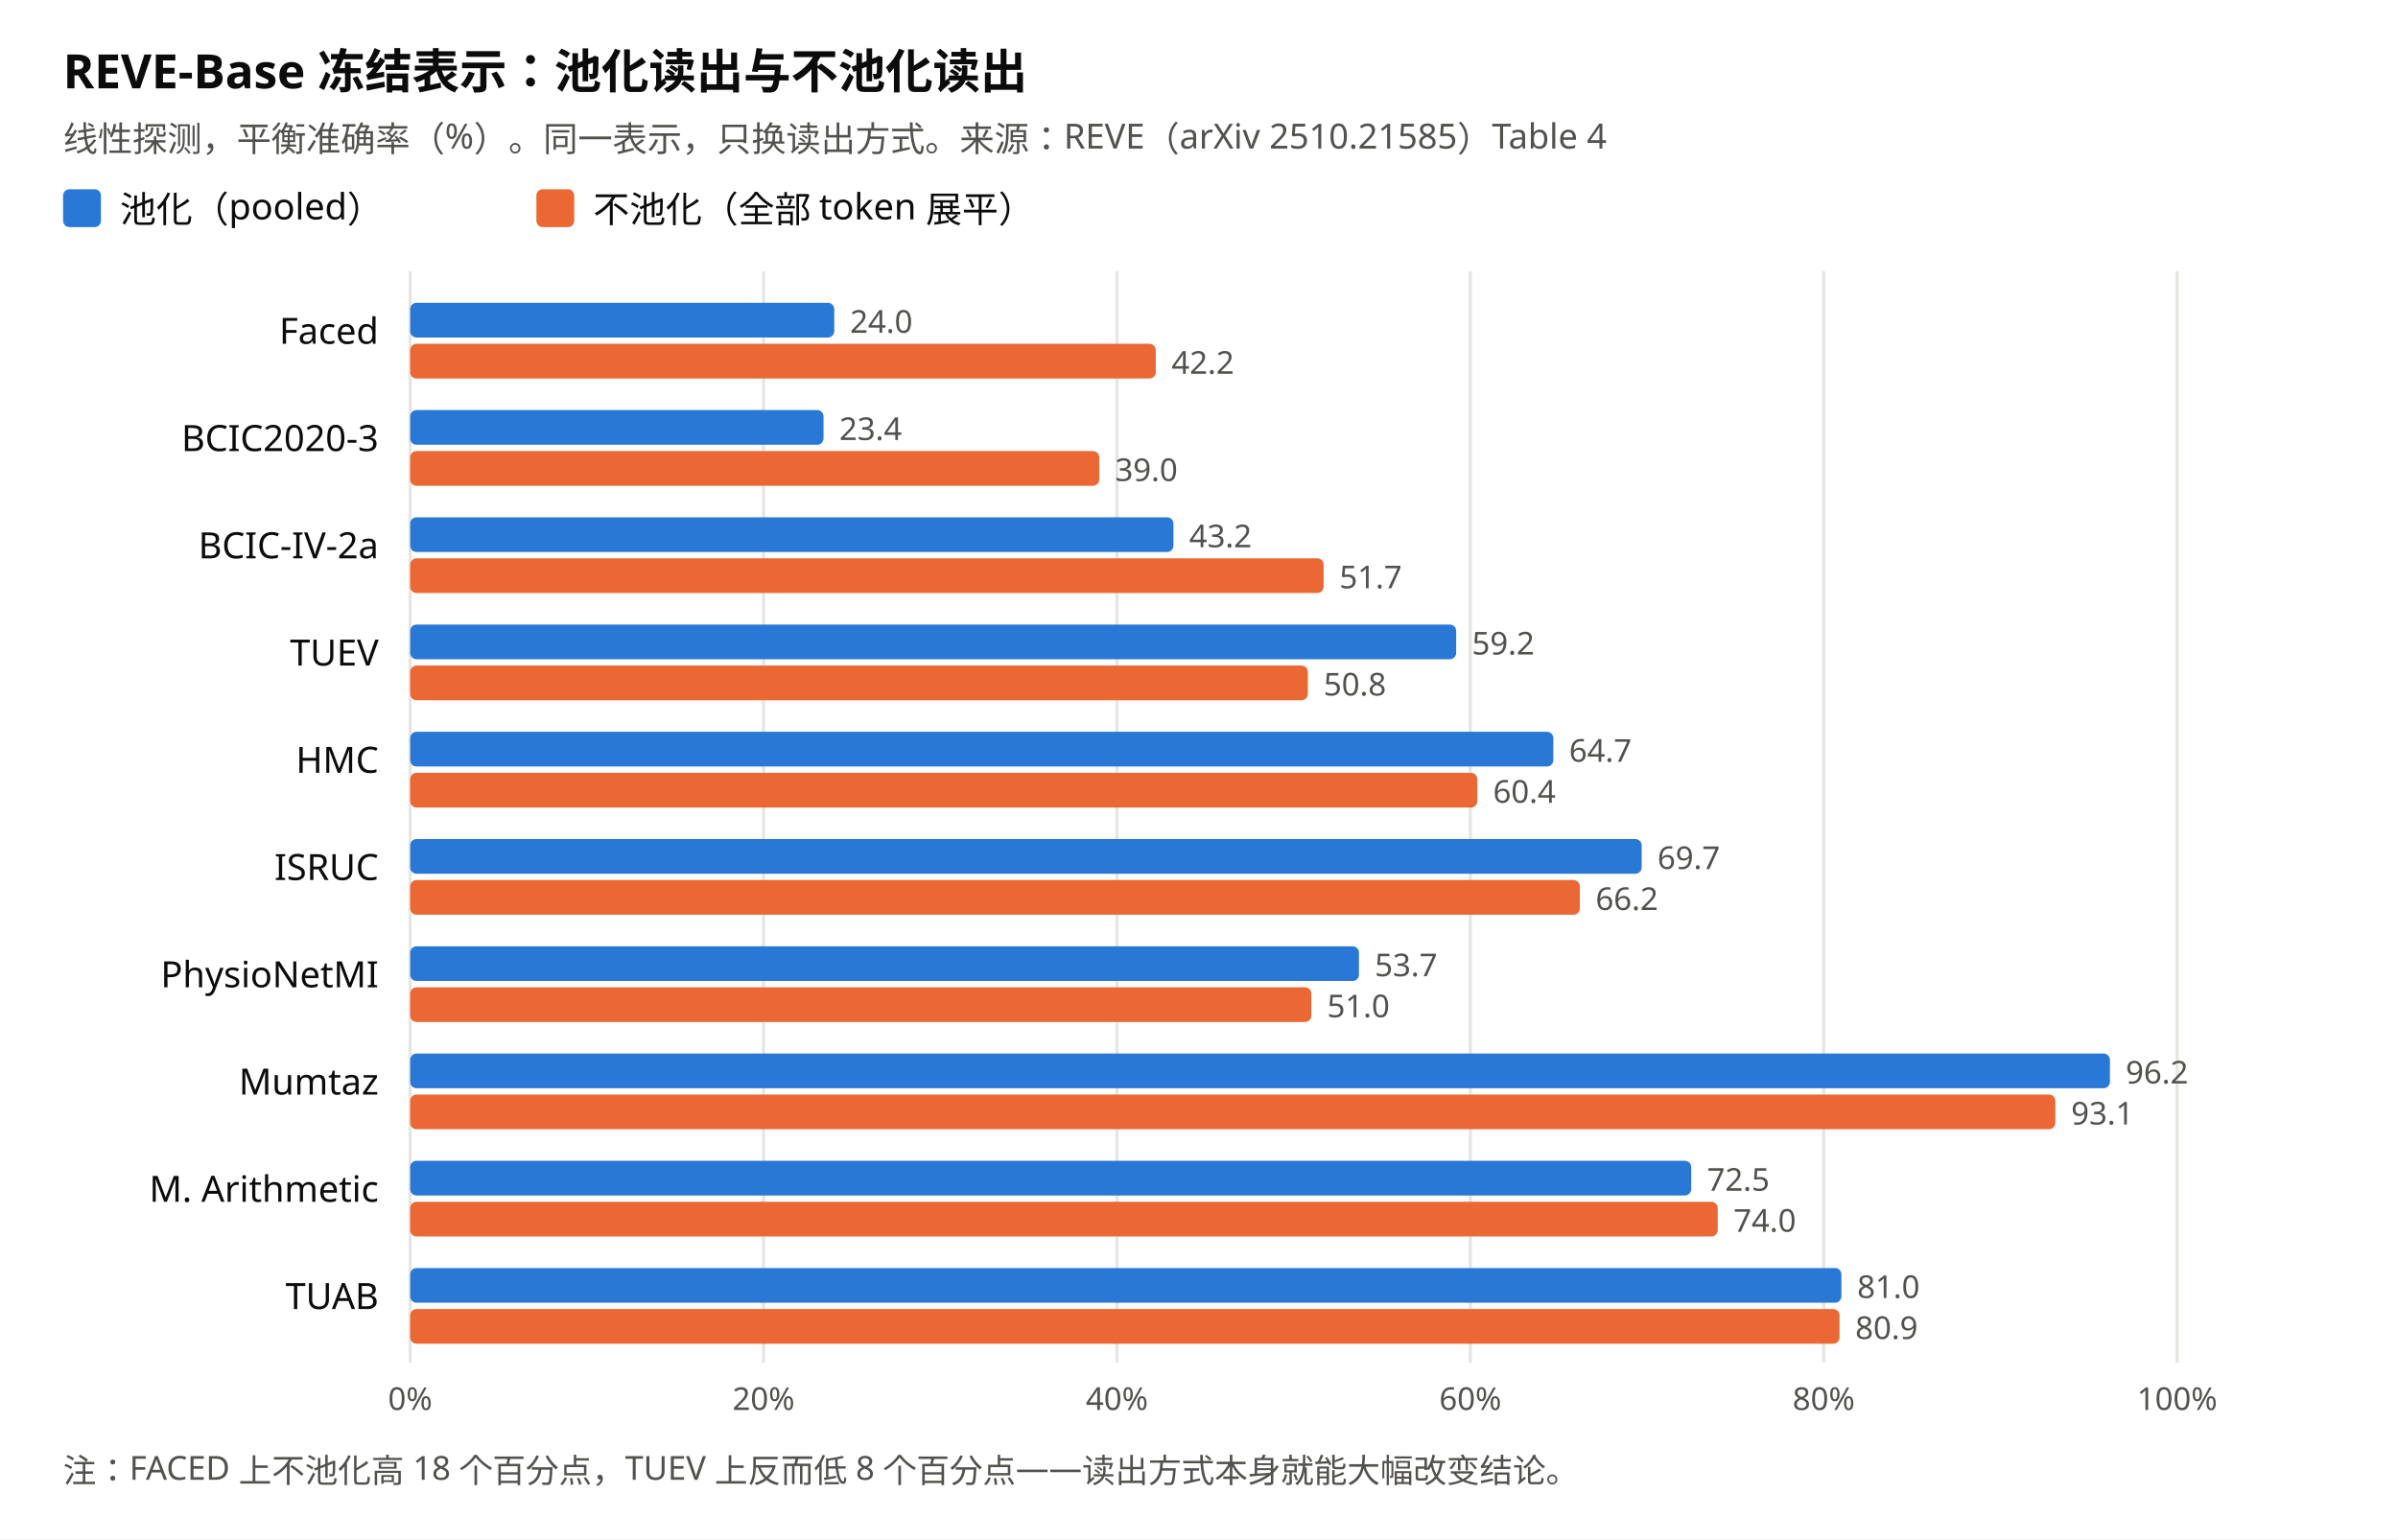
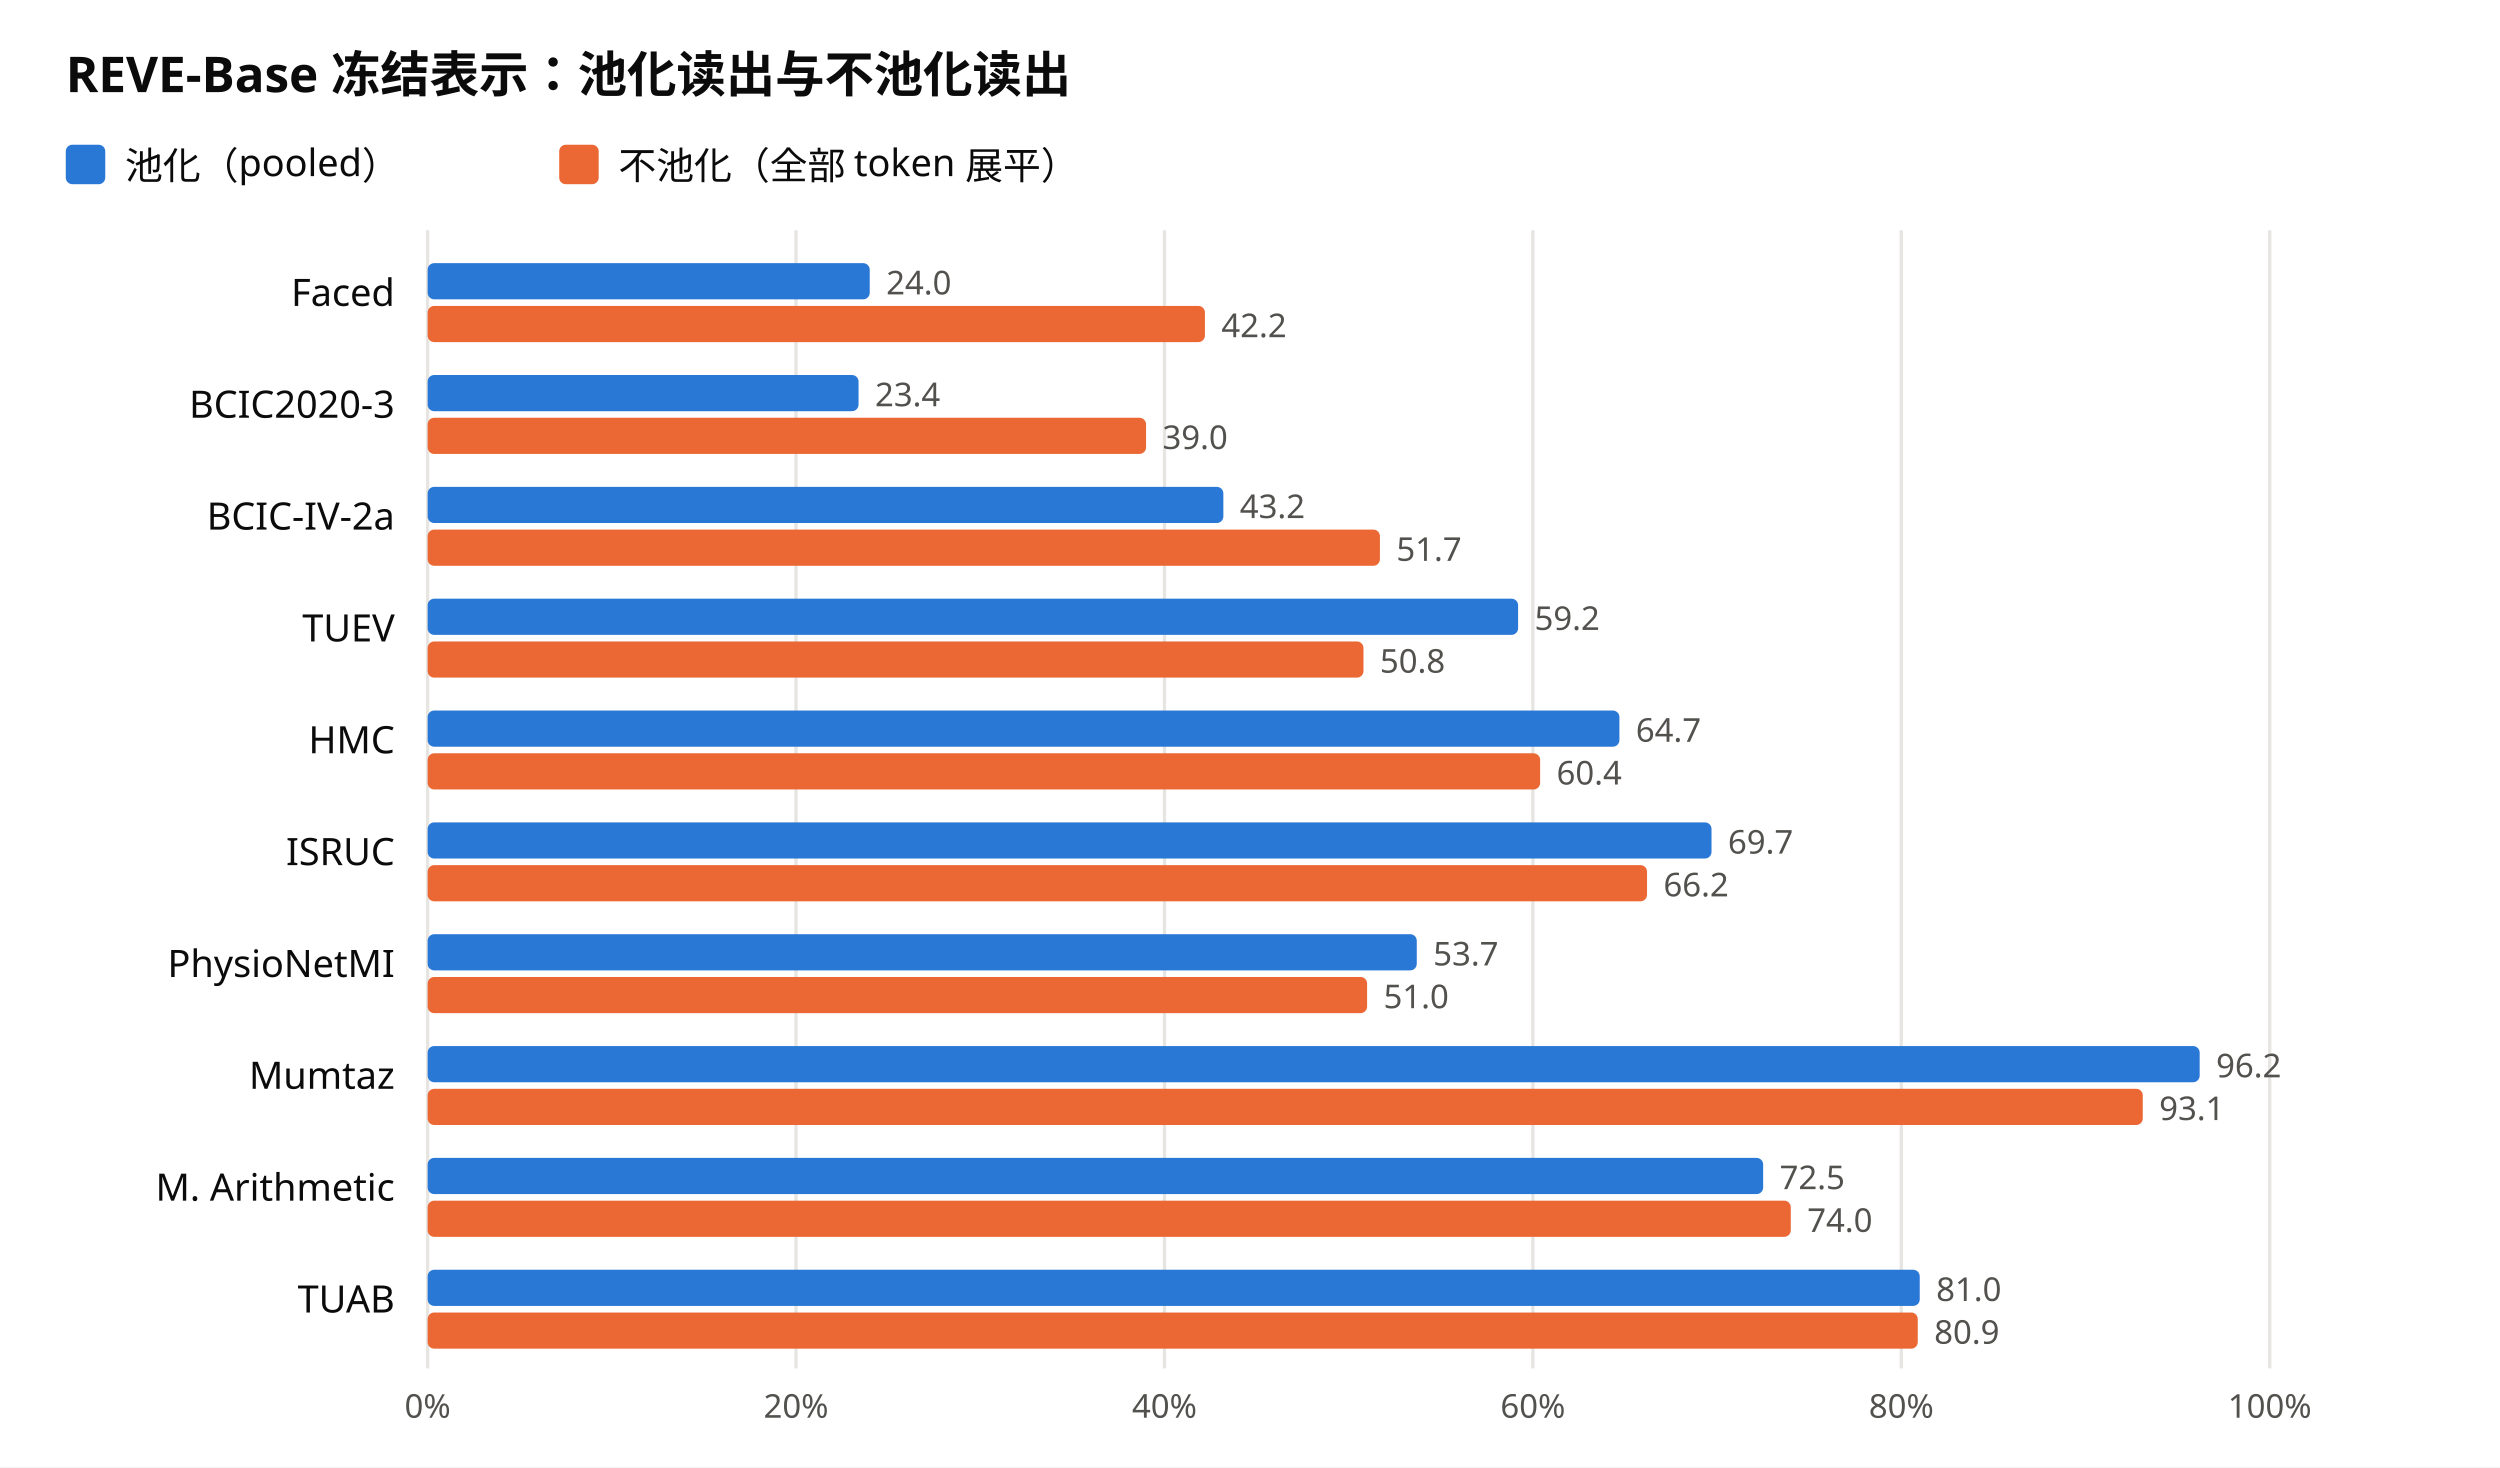
- <svg xmlns="http://www.w3.org/2000/svg" width="760" height="488" viewBox="0 0 760 488">
+ <svg xmlns="http://www.w3.org/2000/svg" width="760" height="446" viewBox="0 0 760 446">
  <rect width="100%" height="100%" fill="#ffffff" />
  <text x="20.0" y="28.0" font-size="15" fill="#0b0b0b" text-anchor="start" font-weight="bold" font-family="WenQuanYi Zen Hei, sans-serif">REVE-Base 冻结表示：池化读出与不池化读出</text>
-   <text x="20.0" y="48.0" font-size="11" fill="#52514e" text-anchor="start" font-weight="normal" font-family="WenQuanYi Zen Hei, sans-serif">线性探测，平衡准确率（%）。同一表示，只换读出方式。来源：REVE（arXiv 2510.21585）Table 4</text>
-   <rect x="20.0" y="60.0" width="12.0" height="12.0" rx="2" fill="#2a78d6" />
-   <text x="38.0" y="70.5" font-size="11.5" fill="#0b0b0b" text-anchor="start" font-weight="normal" font-family="WenQuanYi Zen Hei, sans-serif">池化（pooled）</text>
-   <rect x="170.0" y="60.0" width="12.0" height="12.0" rx="2" fill="#eb6834" />
-   <text x="188.0" y="70.5" font-size="11.5" fill="#0b0b0b" text-anchor="start" font-weight="normal" font-family="WenQuanYi Zen Hei, sans-serif">不池化（全部 token 展平）</text>
-   <line x1="130.0" y1="86.0" x2="130.0" y2="432.0" stroke="#e6e5e1" stroke-width="1" />
-   <text x="130.0" y="447.0" font-size="10" fill="#52514e" text-anchor="middle" font-weight="normal" font-family="WenQuanYi Zen Hei, sans-serif">0%</text>
-   <line x1="242.0" y1="86.0" x2="242.0" y2="432.0" stroke="#e6e5e1" stroke-width="1" />
-   <text x="242.0" y="447.0" font-size="10" fill="#52514e" text-anchor="middle" font-weight="normal" font-family="WenQuanYi Zen Hei, sans-serif">20%</text>
-   <line x1="354.0" y1="86.0" x2="354.0" y2="432.0" stroke="#e6e5e1" stroke-width="1" />
-   <text x="354.0" y="447.0" font-size="10" fill="#52514e" text-anchor="middle" font-weight="normal" font-family="WenQuanYi Zen Hei, sans-serif">40%</text>
-   <line x1="466.0" y1="86.0" x2="466.0" y2="432.0" stroke="#e6e5e1" stroke-width="1" />
-   <text x="466.0" y="447.0" font-size="10" fill="#52514e" text-anchor="middle" font-weight="normal" font-family="WenQuanYi Zen Hei, sans-serif">60%</text>
-   <line x1="578.0" y1="86.0" x2="578.0" y2="432.0" stroke="#e6e5e1" stroke-width="1" />
-   <text x="578.0" y="447.0" font-size="10" fill="#52514e" text-anchor="middle" font-weight="normal" font-family="WenQuanYi Zen Hei, sans-serif">80%</text>
-   <line x1="690.0" y1="86.0" x2="690.0" y2="432.0" stroke="#e6e5e1" stroke-width="1" />
-   <text x="690.0" y="447.0" font-size="10" fill="#52514e" text-anchor="middle" font-weight="normal" font-family="WenQuanYi Zen Hei, sans-serif">100%</text>
-   <text x="120.0" y="109.0" font-size="11.5" fill="#0b0b0b" text-anchor="end" font-weight="normal" font-family="WenQuanYi Zen Hei, sans-serif">Faced</text>
-   <rect x="130.0" y="96.0" width="134.4" height="11.0" rx="2" fill="#2a78d6" />
-   <text x="269.4" y="105.5" font-size="10" fill="#52514e" text-anchor="start" font-weight="normal" font-family="WenQuanYi Zen Hei, sans-serif">24.0</text>
-   <rect x="130.0" y="109.0" width="236.3" height="11.0" rx="2" fill="#eb6834" />
-   <text x="371.3" y="118.5" font-size="10" fill="#52514e" text-anchor="start" font-weight="normal" font-family="WenQuanYi Zen Hei, sans-serif">42.2</text>
-   <text x="120.0" y="143.0" font-size="11.5" fill="#0b0b0b" text-anchor="end" font-weight="normal" font-family="WenQuanYi Zen Hei, sans-serif">BCIC2020-3</text>
-   <rect x="130.0" y="130.0" width="131.0" height="11.0" rx="2" fill="#2a78d6" />
-   <text x="266.0" y="139.5" font-size="10" fill="#52514e" text-anchor="start" font-weight="normal" font-family="WenQuanYi Zen Hei, sans-serif">23.4</text>
-   <rect x="130.0" y="143.0" width="218.4" height="11.0" rx="2" fill="#eb6834" />
-   <text x="353.4" y="152.5" font-size="10" fill="#52514e" text-anchor="start" font-weight="normal" font-family="WenQuanYi Zen Hei, sans-serif">39.0</text>
-   <text x="120.0" y="177.0" font-size="11.5" fill="#0b0b0b" text-anchor="end" font-weight="normal" font-family="WenQuanYi Zen Hei, sans-serif">BCIC-IV-2a</text>
-   <rect x="130.0" y="164.0" width="241.9" height="11.0" rx="2" fill="#2a78d6" />
-   <text x="376.9" y="173.5" font-size="10" fill="#52514e" text-anchor="start" font-weight="normal" font-family="WenQuanYi Zen Hei, sans-serif">43.2</text>
-   <rect x="130.0" y="177.0" width="289.5" height="11.0" rx="2" fill="#eb6834" />
-   <text x="424.5" y="186.5" font-size="10" fill="#52514e" text-anchor="start" font-weight="normal" font-family="WenQuanYi Zen Hei, sans-serif">51.7</text>
-   <text x="120.0" y="211.0" font-size="11.5" fill="#0b0b0b" text-anchor="end" font-weight="normal" font-family="WenQuanYi Zen Hei, sans-serif">TUEV</text>
-   <rect x="130.0" y="198.0" width="331.5" height="11.0" rx="2" fill="#2a78d6" />
-   <text x="466.5" y="207.5" font-size="10" fill="#52514e" text-anchor="start" font-weight="normal" font-family="WenQuanYi Zen Hei, sans-serif">59.2</text>
-   <rect x="130.0" y="211.0" width="284.5" height="11.0" rx="2" fill="#eb6834" />
-   <text x="419.5" y="220.5" font-size="10" fill="#52514e" text-anchor="start" font-weight="normal" font-family="WenQuanYi Zen Hei, sans-serif">50.8</text>
-   <text x="120.0" y="245.0" font-size="11.5" fill="#0b0b0b" text-anchor="end" font-weight="normal" font-family="WenQuanYi Zen Hei, sans-serif">HMC</text>
-   <rect x="130.0" y="232.0" width="362.3" height="11.0" rx="2" fill="#2a78d6" />
-   <text x="497.3" y="241.5" font-size="10" fill="#52514e" text-anchor="start" font-weight="normal" font-family="WenQuanYi Zen Hei, sans-serif">64.7</text>
-   <rect x="130.0" y="245.0" width="338.2" height="11.0" rx="2" fill="#eb6834" />
-   <text x="473.2" y="254.5" font-size="10" fill="#52514e" text-anchor="start" font-weight="normal" font-family="WenQuanYi Zen Hei, sans-serif">60.4</text>
-   <text x="120.0" y="279.0" font-size="11.5" fill="#0b0b0b" text-anchor="end" font-weight="normal" font-family="WenQuanYi Zen Hei, sans-serif">ISRUC</text>
-   <rect x="130.0" y="266.0" width="390.3" height="11.0" rx="2" fill="#2a78d6" />
-   <text x="525.3" y="275.5" font-size="10" fill="#52514e" text-anchor="start" font-weight="normal" font-family="WenQuanYi Zen Hei, sans-serif">69.7</text>
-   <rect x="130.0" y="279.0" width="370.7" height="11.0" rx="2" fill="#eb6834" />
-   <text x="505.7" y="288.5" font-size="10" fill="#52514e" text-anchor="start" font-weight="normal" font-family="WenQuanYi Zen Hei, sans-serif">66.2</text>
-   <text x="120.0" y="313.0" font-size="11.5" fill="#0b0b0b" text-anchor="end" font-weight="normal" font-family="WenQuanYi Zen Hei, sans-serif">PhysioNetMI</text>
-   <rect x="130.0" y="300.0" width="300.7" height="11.0" rx="2" fill="#2a78d6" />
-   <text x="435.7" y="309.5" font-size="10" fill="#52514e" text-anchor="start" font-weight="normal" font-family="WenQuanYi Zen Hei, sans-serif">53.7</text>
-   <rect x="130.0" y="313.0" width="285.6" height="11.0" rx="2" fill="#eb6834" />
-   <text x="420.6" y="322.5" font-size="10" fill="#52514e" text-anchor="start" font-weight="normal" font-family="WenQuanYi Zen Hei, sans-serif">51.0</text>
-   <text x="120.0" y="347.0" font-size="11.5" fill="#0b0b0b" text-anchor="end" font-weight="normal" font-family="WenQuanYi Zen Hei, sans-serif">Mumtaz</text>
-   <rect x="130.0" y="334.0" width="538.7" height="11.0" rx="2" fill="#2a78d6" />
-   <text x="673.7" y="343.5" font-size="10" fill="#52514e" text-anchor="start" font-weight="normal" font-family="WenQuanYi Zen Hei, sans-serif">96.2</text>
-   <rect x="130.0" y="347.0" width="521.4" height="11.0" rx="2" fill="#eb6834" />
-   <text x="656.4" y="356.5" font-size="10" fill="#52514e" text-anchor="start" font-weight="normal" font-family="WenQuanYi Zen Hei, sans-serif">93.1</text>
-   <text x="120.0" y="381.0" font-size="11.5" fill="#0b0b0b" text-anchor="end" font-weight="normal" font-family="WenQuanYi Zen Hei, sans-serif">M. Arithmetic</text>
-   <rect x="130.0" y="368.0" width="406.0" height="11.0" rx="2" fill="#2a78d6" />
-   <text x="541.0" y="377.5" font-size="10" fill="#52514e" text-anchor="start" font-weight="normal" font-family="WenQuanYi Zen Hei, sans-serif">72.5</text>
-   <rect x="130.0" y="381.0" width="414.4" height="11.0" rx="2" fill="#eb6834" />
-   <text x="549.4" y="390.5" font-size="10" fill="#52514e" text-anchor="start" font-weight="normal" font-family="WenQuanYi Zen Hei, sans-serif">74.0</text>
-   <text x="120.0" y="415.0" font-size="11.5" fill="#0b0b0b" text-anchor="end" font-weight="normal" font-family="WenQuanYi Zen Hei, sans-serif">TUAB</text>
-   <rect x="130.0" y="402.0" width="453.6" height="11.0" rx="2" fill="#2a78d6" />
-   <text x="588.6" y="411.5" font-size="10" fill="#52514e" text-anchor="start" font-weight="normal" font-family="WenQuanYi Zen Hei, sans-serif">81.0</text>
-   <rect x="130.0" y="415.0" width="453.0" height="11.0" rx="2" fill="#eb6834" />
-   <text x="588.0" y="424.5" font-size="10" fill="#52514e" text-anchor="start" font-weight="normal" font-family="WenQuanYi Zen Hei, sans-serif">80.9</text>
-   <text x="20.0" y="470.0" font-size="10.5" fill="#52514e" text-anchor="start" font-weight="normal" font-family="WenQuanYi Zen Hei, sans-serif">注：FACED 上不池化高 18 个百分点，TUEV 上反而低 8 个百分点——读出方式本身就能大幅改变结论。</text>
+   <rect x="20.0" y="44.0" width="12.0" height="12.0" rx="2" fill="#2a78d6" />
+   <text x="38.0" y="54.5" font-size="11.5" fill="#0b0b0b" text-anchor="start" font-weight="normal" font-family="WenQuanYi Zen Hei, sans-serif">池化（pooled）</text>
+   <rect x="170.0" y="44.0" width="12.0" height="12.0" rx="2" fill="#eb6834" />
+   <text x="188.0" y="54.5" font-size="11.5" fill="#0b0b0b" text-anchor="start" font-weight="normal" font-family="WenQuanYi Zen Hei, sans-serif">不池化（全部 token 展平）</text>
+   <line x1="130.0" y1="70.0" x2="130.0" y2="416.0" stroke="#e6e5e1" stroke-width="1" />
+   <text x="130.0" y="431.0" font-size="10" fill="#52514e" text-anchor="middle" font-weight="normal" font-family="WenQuanYi Zen Hei, sans-serif">0%</text>
+   <line x1="242.0" y1="70.0" x2="242.0" y2="416.0" stroke="#e6e5e1" stroke-width="1" />
+   <text x="242.0" y="431.0" font-size="10" fill="#52514e" text-anchor="middle" font-weight="normal" font-family="WenQuanYi Zen Hei, sans-serif">20%</text>
+   <line x1="354.0" y1="70.0" x2="354.0" y2="416.0" stroke="#e6e5e1" stroke-width="1" />
+   <text x="354.0" y="431.0" font-size="10" fill="#52514e" text-anchor="middle" font-weight="normal" font-family="WenQuanYi Zen Hei, sans-serif">40%</text>
+   <line x1="466.0" y1="70.0" x2="466.0" y2="416.0" stroke="#e6e5e1" stroke-width="1" />
+   <text x="466.0" y="431.0" font-size="10" fill="#52514e" text-anchor="middle" font-weight="normal" font-family="WenQuanYi Zen Hei, sans-serif">60%</text>
+   <line x1="578.0" y1="70.0" x2="578.0" y2="416.0" stroke="#e6e5e1" stroke-width="1" />
+   <text x="578.0" y="431.0" font-size="10" fill="#52514e" text-anchor="middle" font-weight="normal" font-family="WenQuanYi Zen Hei, sans-serif">80%</text>
+   <line x1="690.0" y1="70.0" x2="690.0" y2="416.0" stroke="#e6e5e1" stroke-width="1" />
+   <text x="690.0" y="431.0" font-size="10" fill="#52514e" text-anchor="middle" font-weight="normal" font-family="WenQuanYi Zen Hei, sans-serif">100%</text>
+   <text x="120.0" y="93.0" font-size="11.5" fill="#0b0b0b" text-anchor="end" font-weight="normal" font-family="WenQuanYi Zen Hei, sans-serif">Faced</text>
+   <rect x="130.0" y="80.0" width="134.4" height="11.0" rx="2" fill="#2a78d6" />
+   <text x="269.4" y="89.5" font-size="10" fill="#52514e" text-anchor="start" font-weight="normal" font-family="WenQuanYi Zen Hei, sans-serif">24.0</text>
+   <rect x="130.0" y="93.0" width="236.3" height="11.0" rx="2" fill="#eb6834" />
+   <text x="371.3" y="102.5" font-size="10" fill="#52514e" text-anchor="start" font-weight="normal" font-family="WenQuanYi Zen Hei, sans-serif">42.2</text>
+   <text x="120.0" y="127.0" font-size="11.5" fill="#0b0b0b" text-anchor="end" font-weight="normal" font-family="WenQuanYi Zen Hei, sans-serif">BCIC2020-3</text>
+   <rect x="130.0" y="114.0" width="131.0" height="11.0" rx="2" fill="#2a78d6" />
+   <text x="266.0" y="123.5" font-size="10" fill="#52514e" text-anchor="start" font-weight="normal" font-family="WenQuanYi Zen Hei, sans-serif">23.4</text>
+   <rect x="130.0" y="127.0" width="218.4" height="11.0" rx="2" fill="#eb6834" />
+   <text x="353.4" y="136.5" font-size="10" fill="#52514e" text-anchor="start" font-weight="normal" font-family="WenQuanYi Zen Hei, sans-serif">39.0</text>
+   <text x="120.0" y="161.0" font-size="11.5" fill="#0b0b0b" text-anchor="end" font-weight="normal" font-family="WenQuanYi Zen Hei, sans-serif">BCIC-IV-2a</text>
+   <rect x="130.0" y="148.0" width="241.9" height="11.0" rx="2" fill="#2a78d6" />
+   <text x="376.9" y="157.5" font-size="10" fill="#52514e" text-anchor="start" font-weight="normal" font-family="WenQuanYi Zen Hei, sans-serif">43.2</text>
+   <rect x="130.0" y="161.0" width="289.5" height="11.0" rx="2" fill="#eb6834" />
+   <text x="424.5" y="170.5" font-size="10" fill="#52514e" text-anchor="start" font-weight="normal" font-family="WenQuanYi Zen Hei, sans-serif">51.7</text>
+   <text x="120.0" y="195.0" font-size="11.5" fill="#0b0b0b" text-anchor="end" font-weight="normal" font-family="WenQuanYi Zen Hei, sans-serif">TUEV</text>
+   <rect x="130.0" y="182.0" width="331.5" height="11.0" rx="2" fill="#2a78d6" />
+   <text x="466.5" y="191.5" font-size="10" fill="#52514e" text-anchor="start" font-weight="normal" font-family="WenQuanYi Zen Hei, sans-serif">59.2</text>
+   <rect x="130.0" y="195.0" width="284.5" height="11.0" rx="2" fill="#eb6834" />
+   <text x="419.5" y="204.5" font-size="10" fill="#52514e" text-anchor="start" font-weight="normal" font-family="WenQuanYi Zen Hei, sans-serif">50.8</text>
+   <text x="120.0" y="229.0" font-size="11.5" fill="#0b0b0b" text-anchor="end" font-weight="normal" font-family="WenQuanYi Zen Hei, sans-serif">HMC</text>
+   <rect x="130.0" y="216.0" width="362.3" height="11.0" rx="2" fill="#2a78d6" />
+   <text x="497.3" y="225.5" font-size="10" fill="#52514e" text-anchor="start" font-weight="normal" font-family="WenQuanYi Zen Hei, sans-serif">64.7</text>
+   <rect x="130.0" y="229.0" width="338.2" height="11.0" rx="2" fill="#eb6834" />
+   <text x="473.2" y="238.5" font-size="10" fill="#52514e" text-anchor="start" font-weight="normal" font-family="WenQuanYi Zen Hei, sans-serif">60.4</text>
+   <text x="120.0" y="263.0" font-size="11.5" fill="#0b0b0b" text-anchor="end" font-weight="normal" font-family="WenQuanYi Zen Hei, sans-serif">ISRUC</text>
+   <rect x="130.0" y="250.0" width="390.3" height="11.0" rx="2" fill="#2a78d6" />
+   <text x="525.3" y="259.5" font-size="10" fill="#52514e" text-anchor="start" font-weight="normal" font-family="WenQuanYi Zen Hei, sans-serif">69.7</text>
+   <rect x="130.0" y="263.0" width="370.7" height="11.0" rx="2" fill="#eb6834" />
+   <text x="505.7" y="272.5" font-size="10" fill="#52514e" text-anchor="start" font-weight="normal" font-family="WenQuanYi Zen Hei, sans-serif">66.2</text>
+   <text x="120.0" y="297.0" font-size="11.5" fill="#0b0b0b" text-anchor="end" font-weight="normal" font-family="WenQuanYi Zen Hei, sans-serif">PhysioNetMI</text>
+   <rect x="130.0" y="284.0" width="300.7" height="11.0" rx="2" fill="#2a78d6" />
+   <text x="435.7" y="293.5" font-size="10" fill="#52514e" text-anchor="start" font-weight="normal" font-family="WenQuanYi Zen Hei, sans-serif">53.7</text>
+   <rect x="130.0" y="297.0" width="285.6" height="11.0" rx="2" fill="#eb6834" />
+   <text x="420.6" y="306.5" font-size="10" fill="#52514e" text-anchor="start" font-weight="normal" font-family="WenQuanYi Zen Hei, sans-serif">51.0</text>
+   <text x="120.0" y="331.0" font-size="11.5" fill="#0b0b0b" text-anchor="end" font-weight="normal" font-family="WenQuanYi Zen Hei, sans-serif">Mumtaz</text>
+   <rect x="130.0" y="318.0" width="538.7" height="11.0" rx="2" fill="#2a78d6" />
+   <text x="673.7" y="327.5" font-size="10" fill="#52514e" text-anchor="start" font-weight="normal" font-family="WenQuanYi Zen Hei, sans-serif">96.2</text>
+   <rect x="130.0" y="331.0" width="521.4" height="11.0" rx="2" fill="#eb6834" />
+   <text x="656.4" y="340.5" font-size="10" fill="#52514e" text-anchor="start" font-weight="normal" font-family="WenQuanYi Zen Hei, sans-serif">93.1</text>
+   <text x="120.0" y="365.0" font-size="11.5" fill="#0b0b0b" text-anchor="end" font-weight="normal" font-family="WenQuanYi Zen Hei, sans-serif">M. Arithmetic</text>
+   <rect x="130.0" y="352.0" width="406.0" height="11.0" rx="2" fill="#2a78d6" />
+   <text x="541.0" y="361.5" font-size="10" fill="#52514e" text-anchor="start" font-weight="normal" font-family="WenQuanYi Zen Hei, sans-serif">72.5</text>
+   <rect x="130.0" y="365.0" width="414.4" height="11.0" rx="2" fill="#eb6834" />
+   <text x="549.4" y="374.5" font-size="10" fill="#52514e" text-anchor="start" font-weight="normal" font-family="WenQuanYi Zen Hei, sans-serif">74.0</text>
+   <text x="120.0" y="399.0" font-size="11.5" fill="#0b0b0b" text-anchor="end" font-weight="normal" font-family="WenQuanYi Zen Hei, sans-serif">TUAB</text>
+   <rect x="130.0" y="386.0" width="453.6" height="11.0" rx="2" fill="#2a78d6" />
+   <text x="588.6" y="395.5" font-size="10" fill="#52514e" text-anchor="start" font-weight="normal" font-family="WenQuanYi Zen Hei, sans-serif">81.0</text>
+   <rect x="130.0" y="399.0" width="453.0" height="11.0" rx="2" fill="#eb6834" />
+   <text x="588.0" y="408.5" font-size="10" fill="#52514e" text-anchor="start" font-weight="normal" font-family="WenQuanYi Zen Hei, sans-serif">80.9</text>
</svg>
